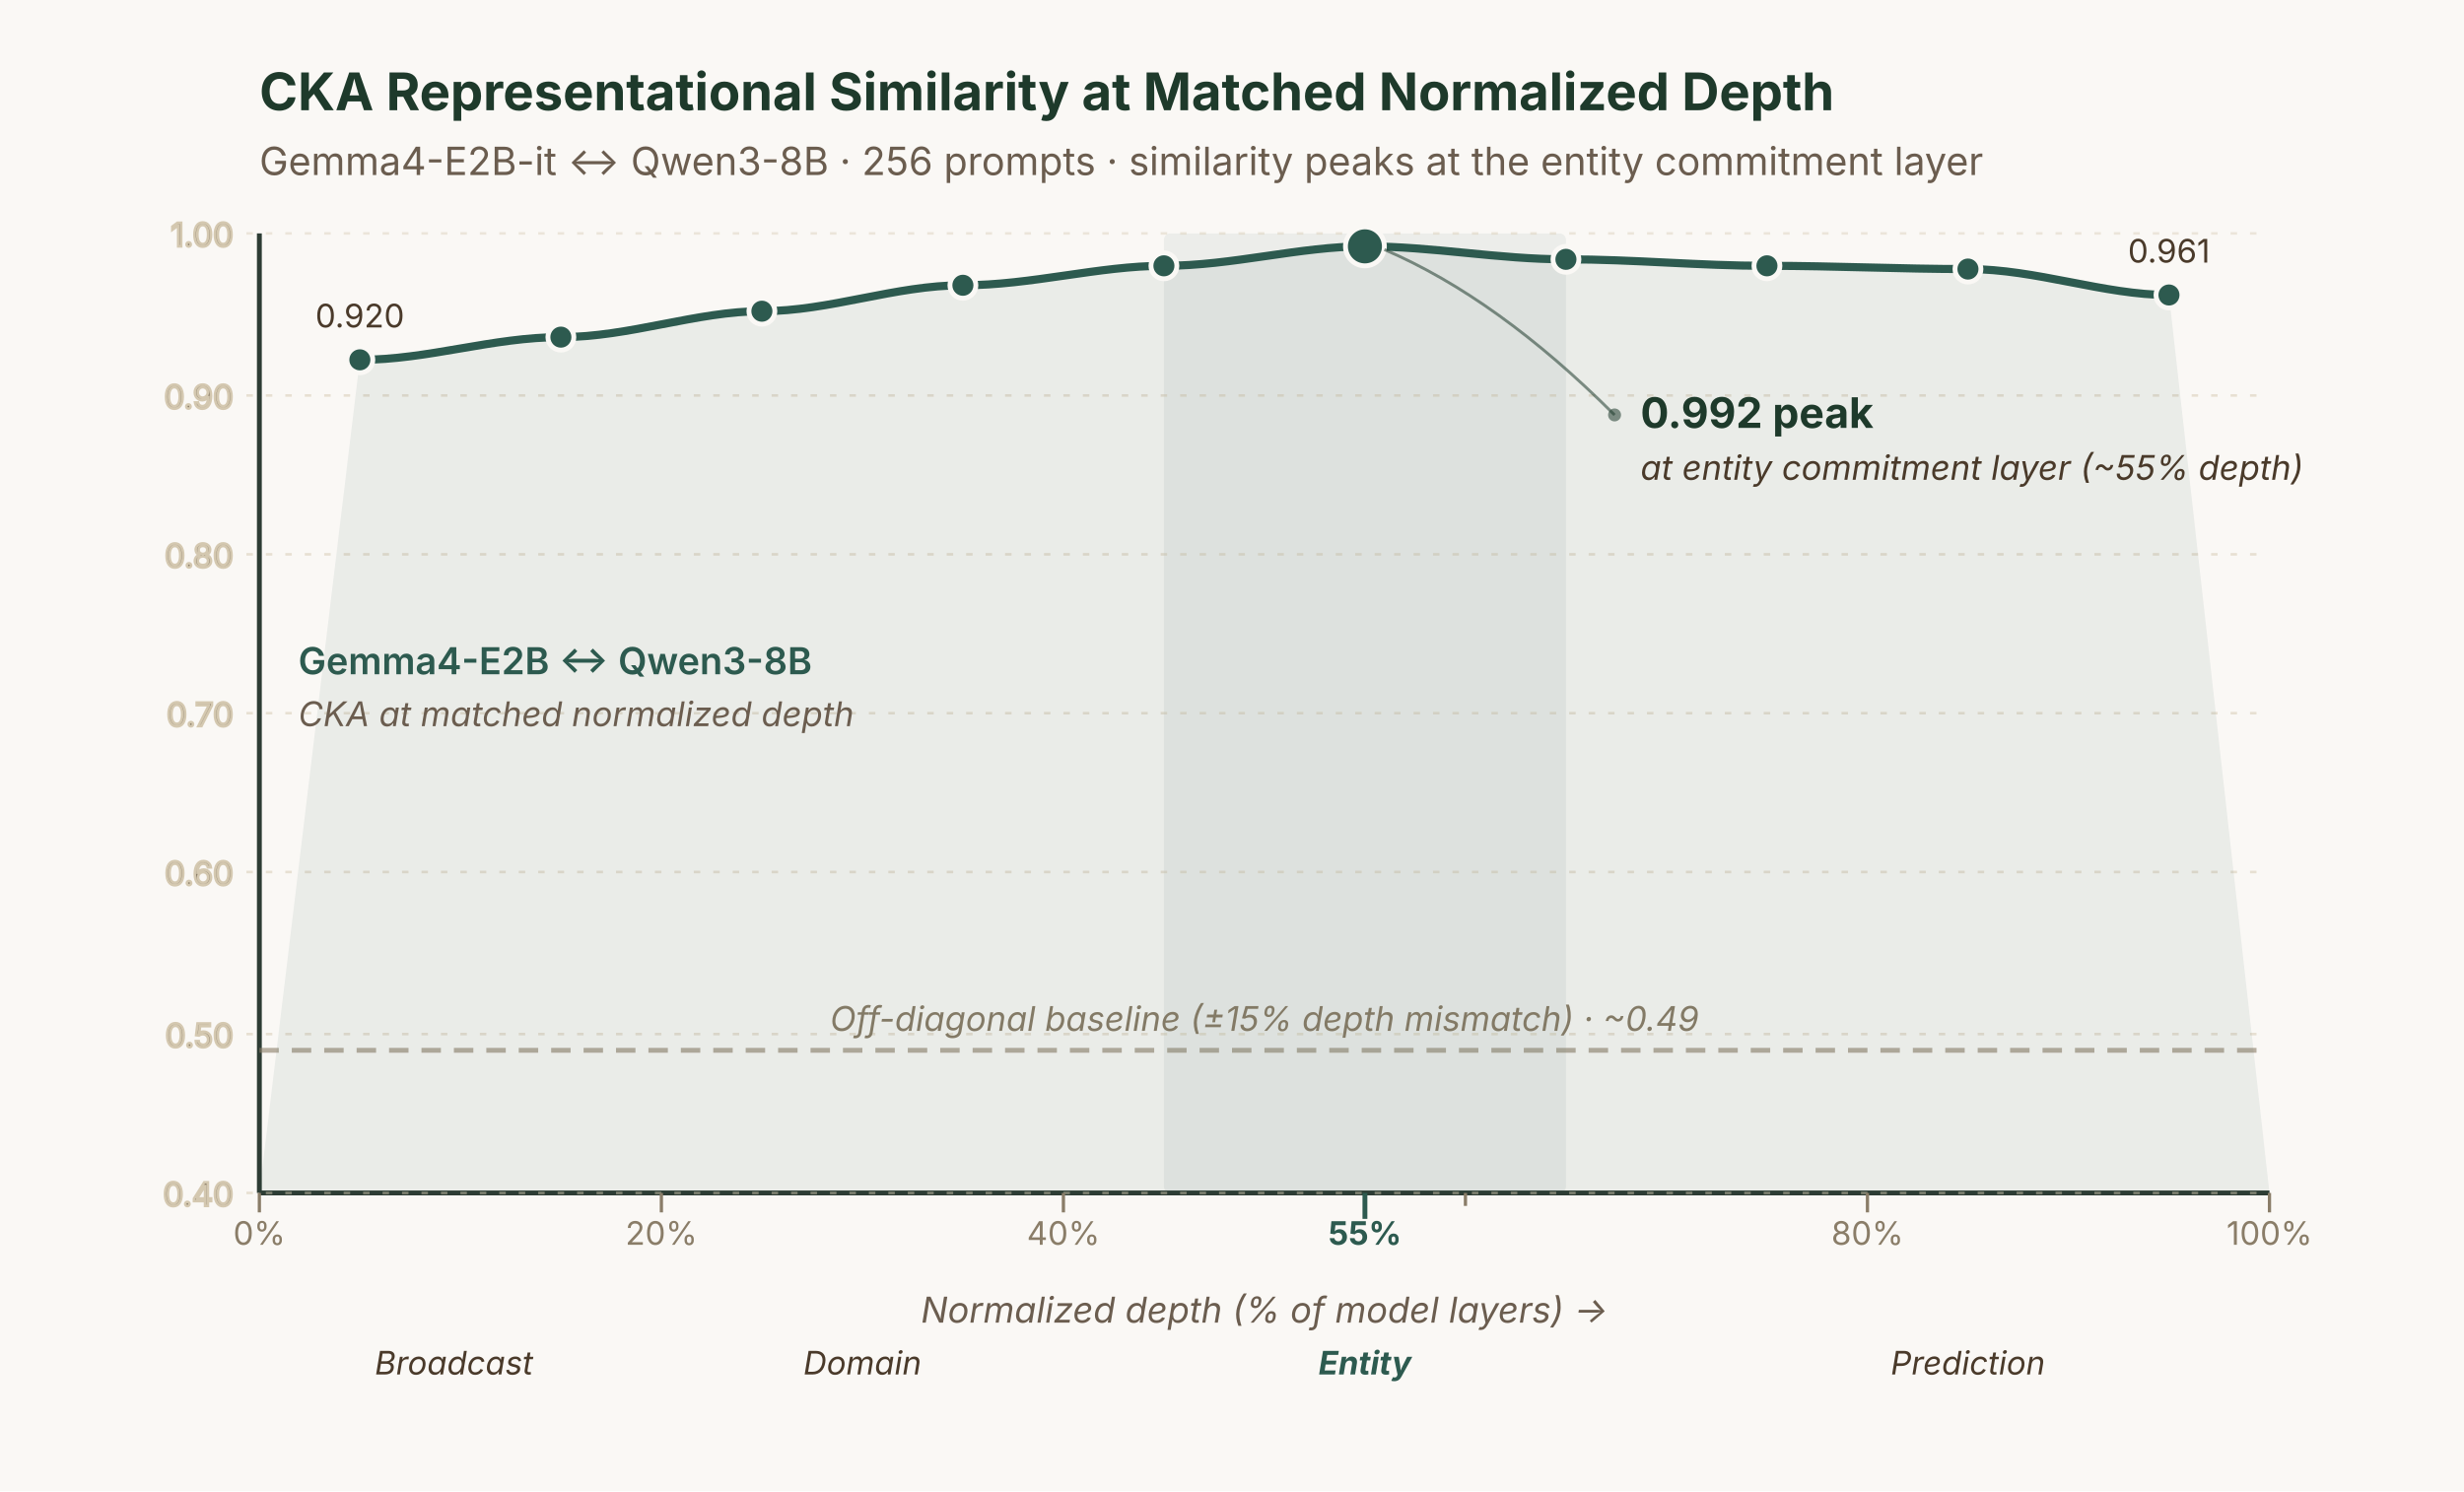
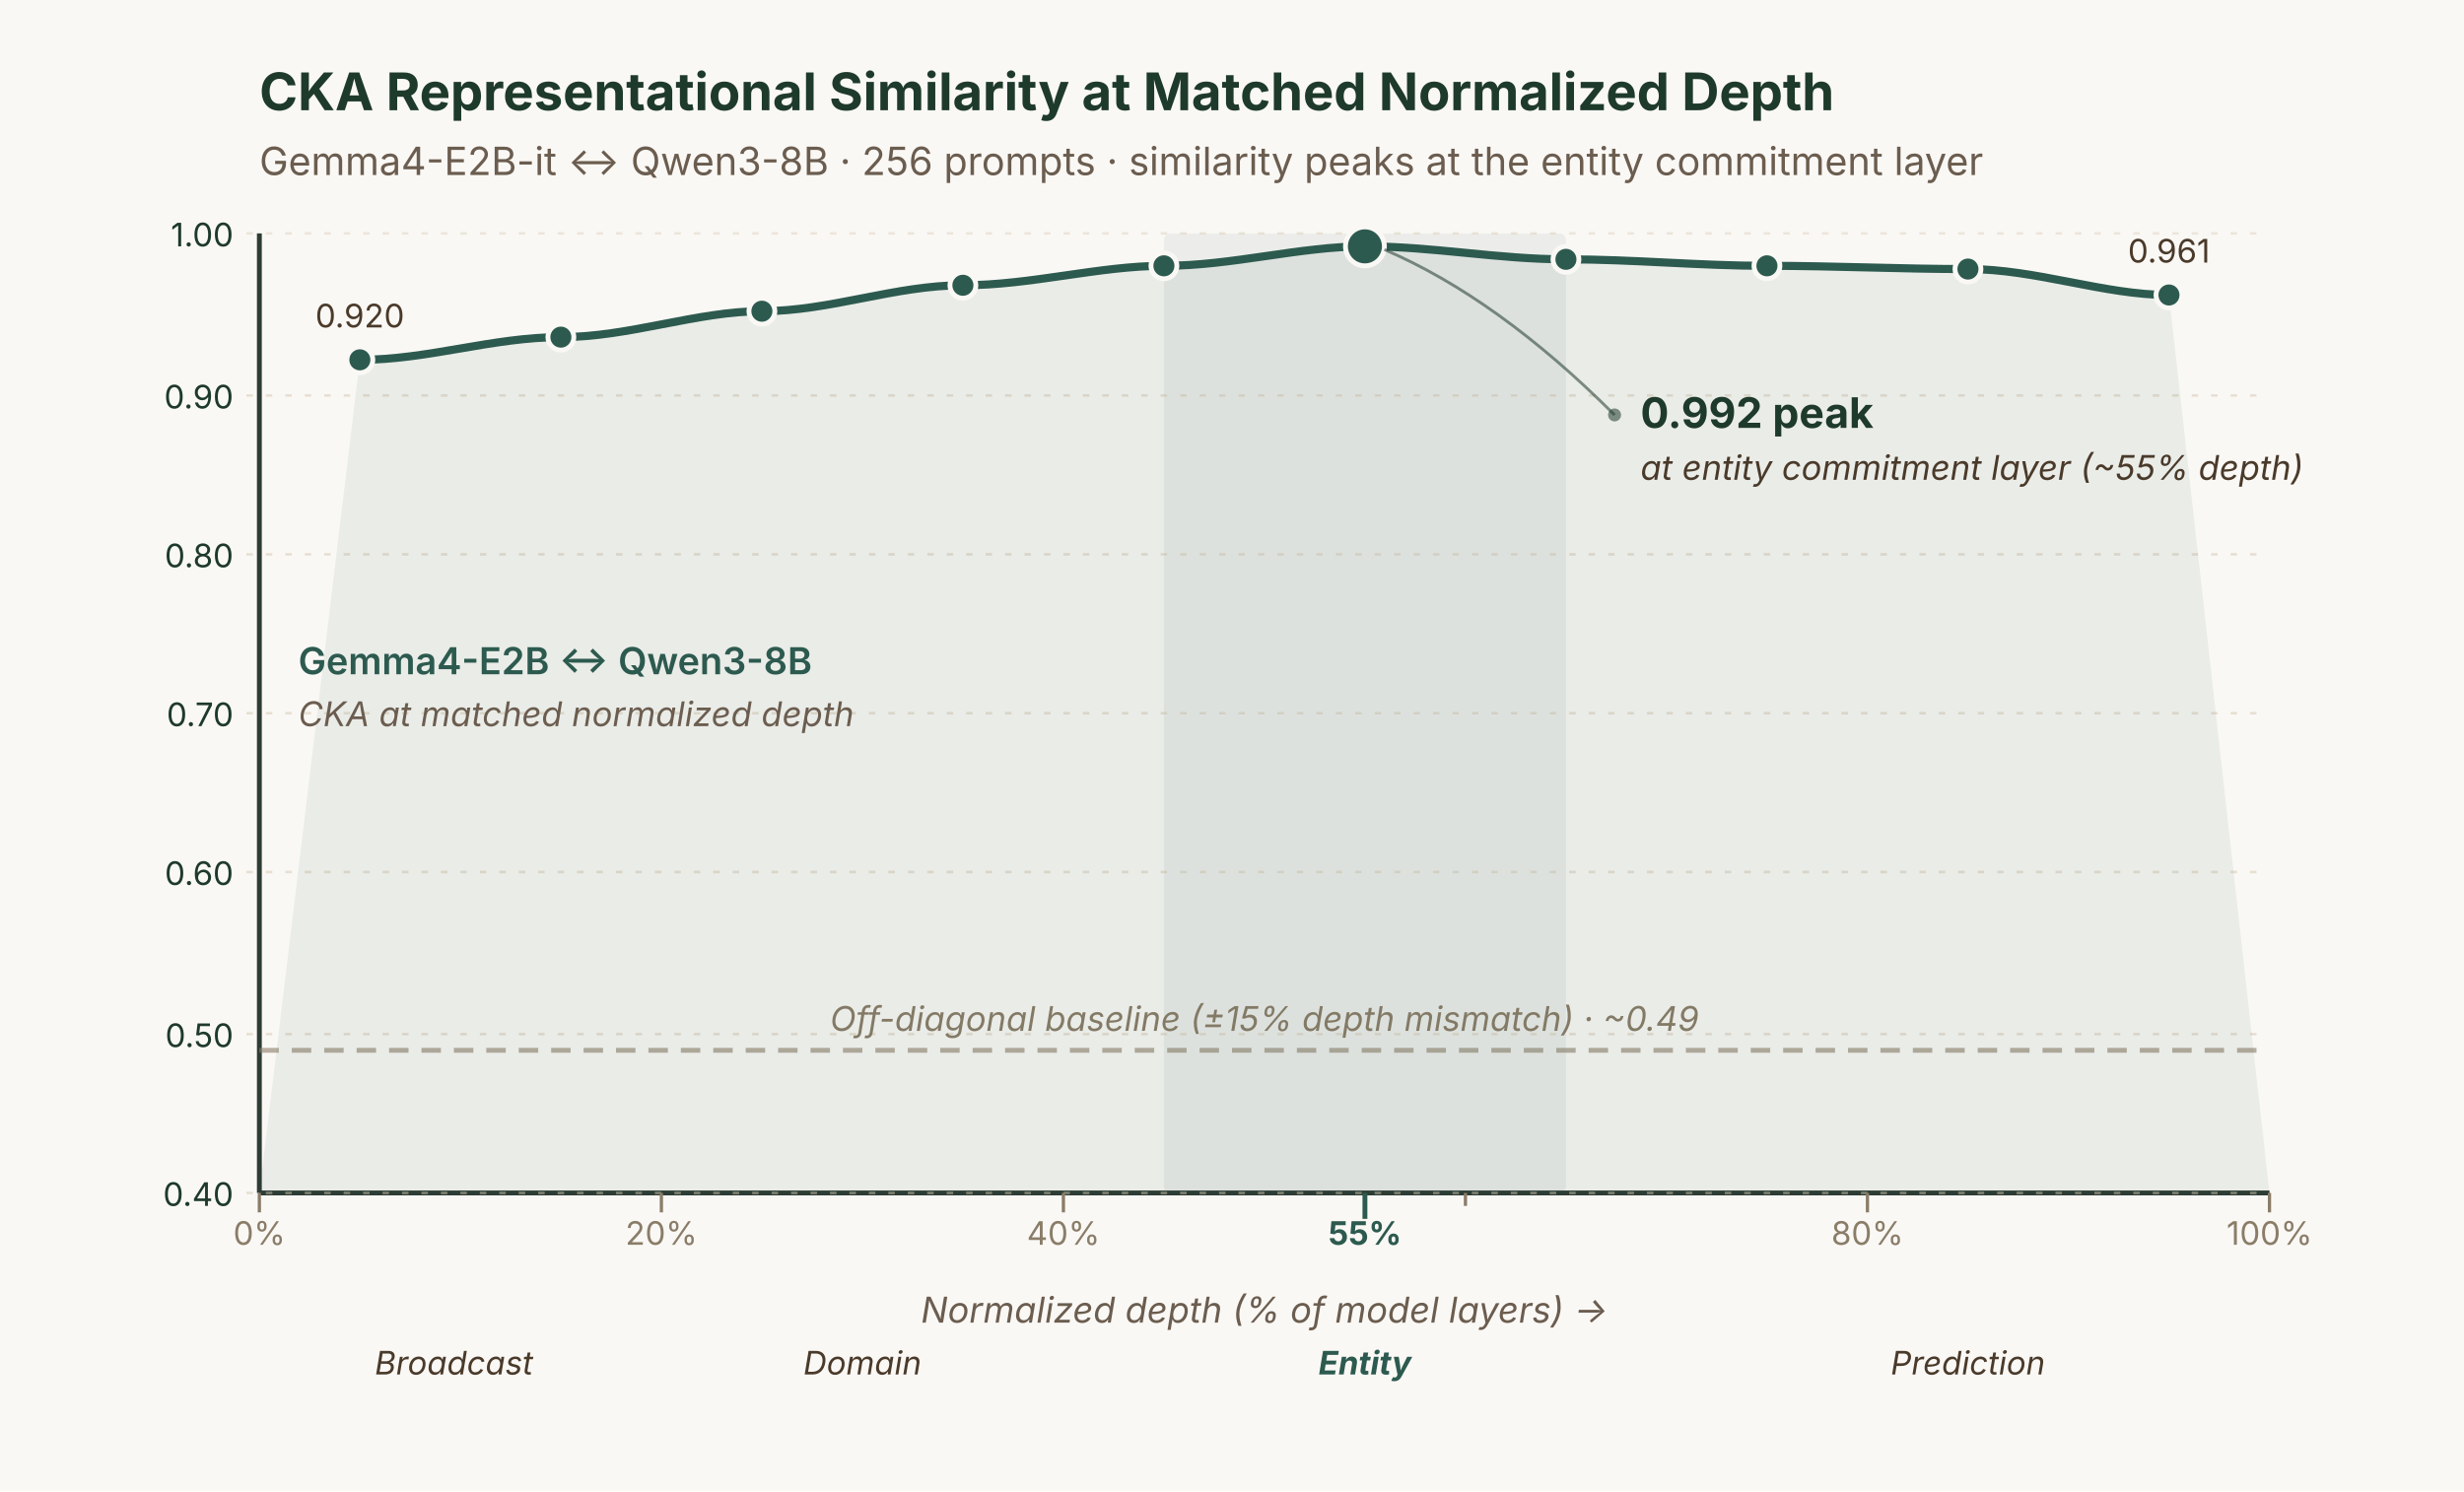
<svg xmlns="http://www.w3.org/2000/svg" viewBox="0 0 760 460" font-family="'DM Sans', -apple-system, sans-serif" role="img" aria-label="CKA representational similarity between Gemma4-E2B and Qwen3-8B at matched normalized depth. Similarity peaks at 0.992 at the entity commitment layer around 55% depth, then falls to 0.49 for mismatched off-diagonal comparisons.">
  <rect width="760" height="460" fill="#faf8f5" />
  <text x="80" y="34" font-size="16" font-weight="700" fill="#1e3a2b">CKA Representational Similarity at Matched Normalized Depth</text>
  <text x="80" y="54" font-size="12" fill="#6b5d4f">Gemma4-E2B-it ↔ Qwen3-8B · 256 prompts · similarity peaks at the entity commitment layer</text>
  <rect x="359" y="72" width="124" height="296" fill="#2d5a4f" opacity="0.07" rx="2" />
  <line x1="80" y1="368" x2="700" y2="368" stroke="#2d3c34" stroke-width="1.5" />
  <line x1="80" y1="72" x2="80" y2="368" stroke="#2d3c34" stroke-width="1.5" />
-   <g font-size="10" fill="#8a7d68" stroke="#d4c8b0" stroke-width="0.8">
+   <g font-size="10" fill="#1e3a2b" stroke="#d4c8b0" stroke-width="0.8">
    <line x1="76" y1="368" x2="700" y2="368" stroke-dasharray="2 4" opacity="0.5" />
-     <text x="72" y="372" text-anchor="end">0.40</text>
+     <text stroke="none" x="72" y="372" text-anchor="end">0.40</text>
    <line x1="76" y1="319" x2="700" y2="319" stroke-dasharray="2 4" opacity="0.5" />
-     <text x="72" y="323" text-anchor="end">0.50</text>
+     <text stroke="none" x="72" y="323" text-anchor="end">0.50</text>
    <line x1="76" y1="269" x2="700" y2="269" stroke-dasharray="2 4" opacity="0.5" />
-     <text x="72" y="273" text-anchor="end">0.60</text>
+     <text stroke="none" x="72" y="273" text-anchor="end">0.60</text>
    <line x1="76" y1="220" x2="700" y2="220" stroke-dasharray="2 4" opacity="0.5" />
-     <text x="72" y="224" text-anchor="end">0.70</text>
+     <text stroke="none" x="72" y="224" text-anchor="end">0.70</text>
    <line x1="76" y1="171" x2="700" y2="171" stroke-dasharray="2 4" opacity="0.5" />
-     <text x="72" y="175" text-anchor="end">0.80</text>
+     <text stroke="none" x="72" y="175" text-anchor="end">0.80</text>
    <line x1="76" y1="122" x2="700" y2="122" stroke-dasharray="2 4" opacity="0.5" />
-     <text x="72" y="126" text-anchor="end">0.90</text>
+     <text stroke="none" x="72" y="126" text-anchor="end">0.90</text>
    <line x1="76" y1="72" x2="700" y2="72" stroke-dasharray="2 4" opacity="0.4" />
-     <text x="72" y="76" text-anchor="end">1.00</text>
+     <text stroke="none" x="72" y="76" text-anchor="end">1.00</text>
  </g>
  <g font-size="10" fill="#8a7d68">
    <text x="80" y="384" text-anchor="middle">0%</text>
    <line x1="80" y1="368" x2="80" y2="374" stroke="#8a7d68" />
    <text x="204" y="384" text-anchor="middle">20%</text>
    <line x1="204" y1="368" x2="204" y2="374" stroke="#8a7d68" />
    <text x="328" y="384" text-anchor="middle">40%</text>
    <line x1="328" y1="368" x2="328" y2="374" stroke="#8a7d68" />
    <text x="421" y="384" text-anchor="middle" font-weight="700" fill="#2d5a4f">55%</text>
    <line x1="421" y1="368" x2="421" y2="376" stroke="#2d5a4f" stroke-width="1.5" />
    <line x1="452" y1="368" x2="452" y2="372" stroke="#8a7d68" />
    <text x="576" y="384" text-anchor="middle">80%</text>
    <line x1="576" y1="368" x2="576" y2="374" stroke="#8a7d68" />
    <text x="700" y="384" text-anchor="middle">100%</text>
    <line x1="700" y1="368" x2="700" y2="374" stroke="#8a7d68" />
    <text x="390" y="408" text-anchor="middle" font-size="11" fill="#6b5d4f" font-style="italic">Normalized depth (% of model layers) →</text>
  </g>
  <line x1="80" y1="324" x2="700" y2="324" stroke="#8a7d68" stroke-width="1.5" stroke-dasharray="6 4" opacity="0.6" />
  <text x="390" y="318" text-anchor="middle" font-size="10.5" fill="#8a7d68" font-style="italic">Off-diagonal baseline (±15% depth mismatch) · ~0.49</text>
  <path d="M 80,368 L 111,111 C 132,111 152,104 173,104 C 194,104 215,96 235,96 C 256,96 276,88 297,88 C 318,88 339,82 359,82 C 380,82 401,76 421,76 C 442,76 462,80 483,80 C 504,80 524,82 545,82 C 566,82 586,83 607,83 C 628,83 649,91 669,91 L 700,368 Z" fill="#2d5a4f" opacity="0.08" />
  <path d="M 111,111 C 132,111 152,104 173,104 C 194,104 215,96 235,96 C 256,96 276,88 297,88 C 318,88 339,82 359,82 C 380,82 401,76 421,76 C 442,76 462,80 483,80 C 504,80 524,82 545,82 C 566,82 586,83 607,83 C 628,83 649,91 669,91" fill="none" stroke="#2d5a4f" stroke-width="2.5" stroke-linecap="round" stroke-linejoin="round" />
  <text x="92" y="208" font-size="11.5" fill="#2d5a4f" font-weight="600">Gemma4-E2B ↔ Qwen3-8B</text>
  <text x="92" y="224" font-size="10.5" fill="#6b5d4f" font-style="italic">CKA at matched normalized depth</text>
  <g fill="#2d5a4f" stroke="#faf8f5" stroke-width="1.5">
    <circle cx="111" cy="111" r="4" />
    <circle cx="173" cy="104" r="4" />
    <circle cx="235" cy="96" r="4" />
    <circle cx="297" cy="88" r="4" />
    <circle cx="359" cy="82" r="4" />
    <circle cx="421" cy="76" r="6" />
    <circle cx="483" cy="80" r="4" />
    <circle cx="545" cy="82" r="4" />
    <circle cx="607" cy="83" r="4" />
    <circle cx="669" cy="91" r="4" />
  </g>
  <path d="M 427,77 Q 462,92 498,128" fill="none" stroke="#1e3a2b" stroke-width="0.9" opacity="0.55" />
  <circle cx="498" cy="128" r="2" fill="#1e3a2b" opacity="0.55" />
  <text x="506" y="132" font-size="13" font-weight="700" fill="#1e3a2b">0.992 peak</text>
  <text x="506" y="148" font-size="10.5" fill="#4a3a2a" font-style="italic">at entity commitment layer (~55% depth)</text>
  <text x="111" y="101" text-anchor="middle" font-size="10" fill="#4a3a2a">0.920</text>
  <text x="669" y="81" text-anchor="middle" font-size="10" fill="#4a3a2a">0.961</text>
  <g font-size="10" fill="#4a3a2a" font-style="italic">
    <text x="140" y="424" text-anchor="middle">Broadcast</text>
    <text x="266" y="424" text-anchor="middle">Domain</text>
    <text x="421" y="424" text-anchor="middle" font-weight="700" fill="#2d5a4f">Entity</text>
    <text x="607" y="424" text-anchor="middle">Prediction</text>
  </g>
</svg>
